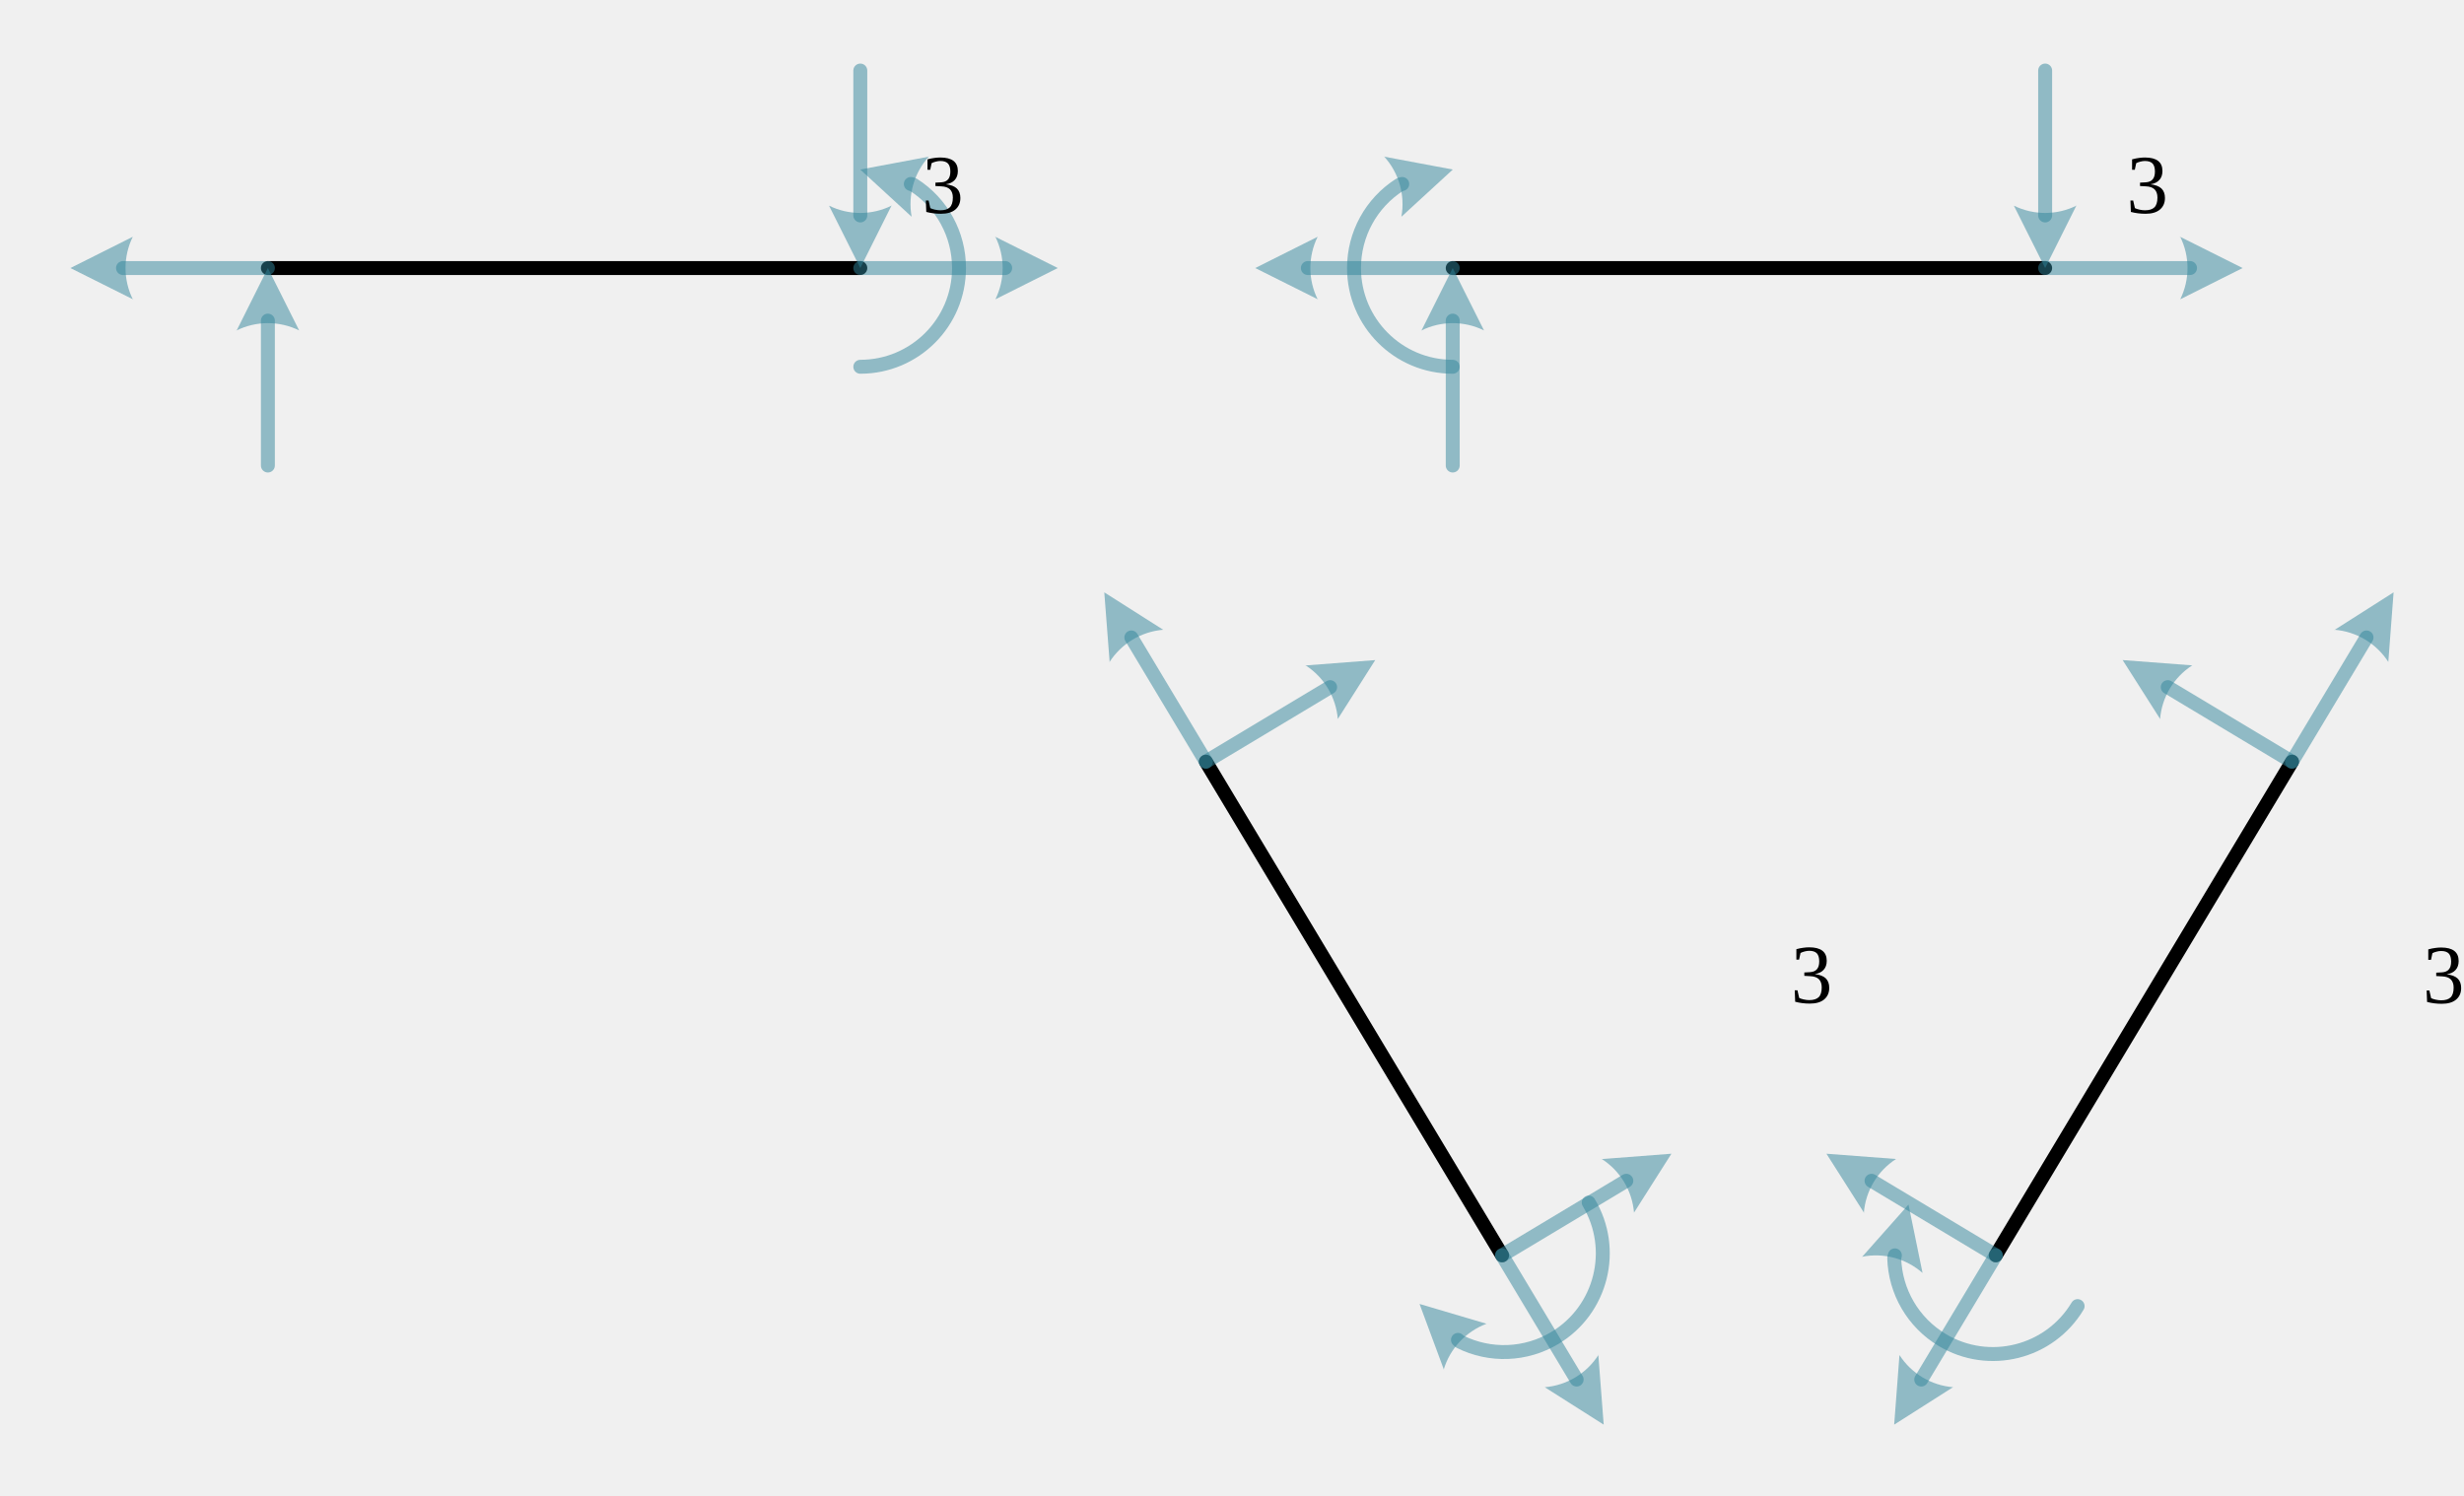
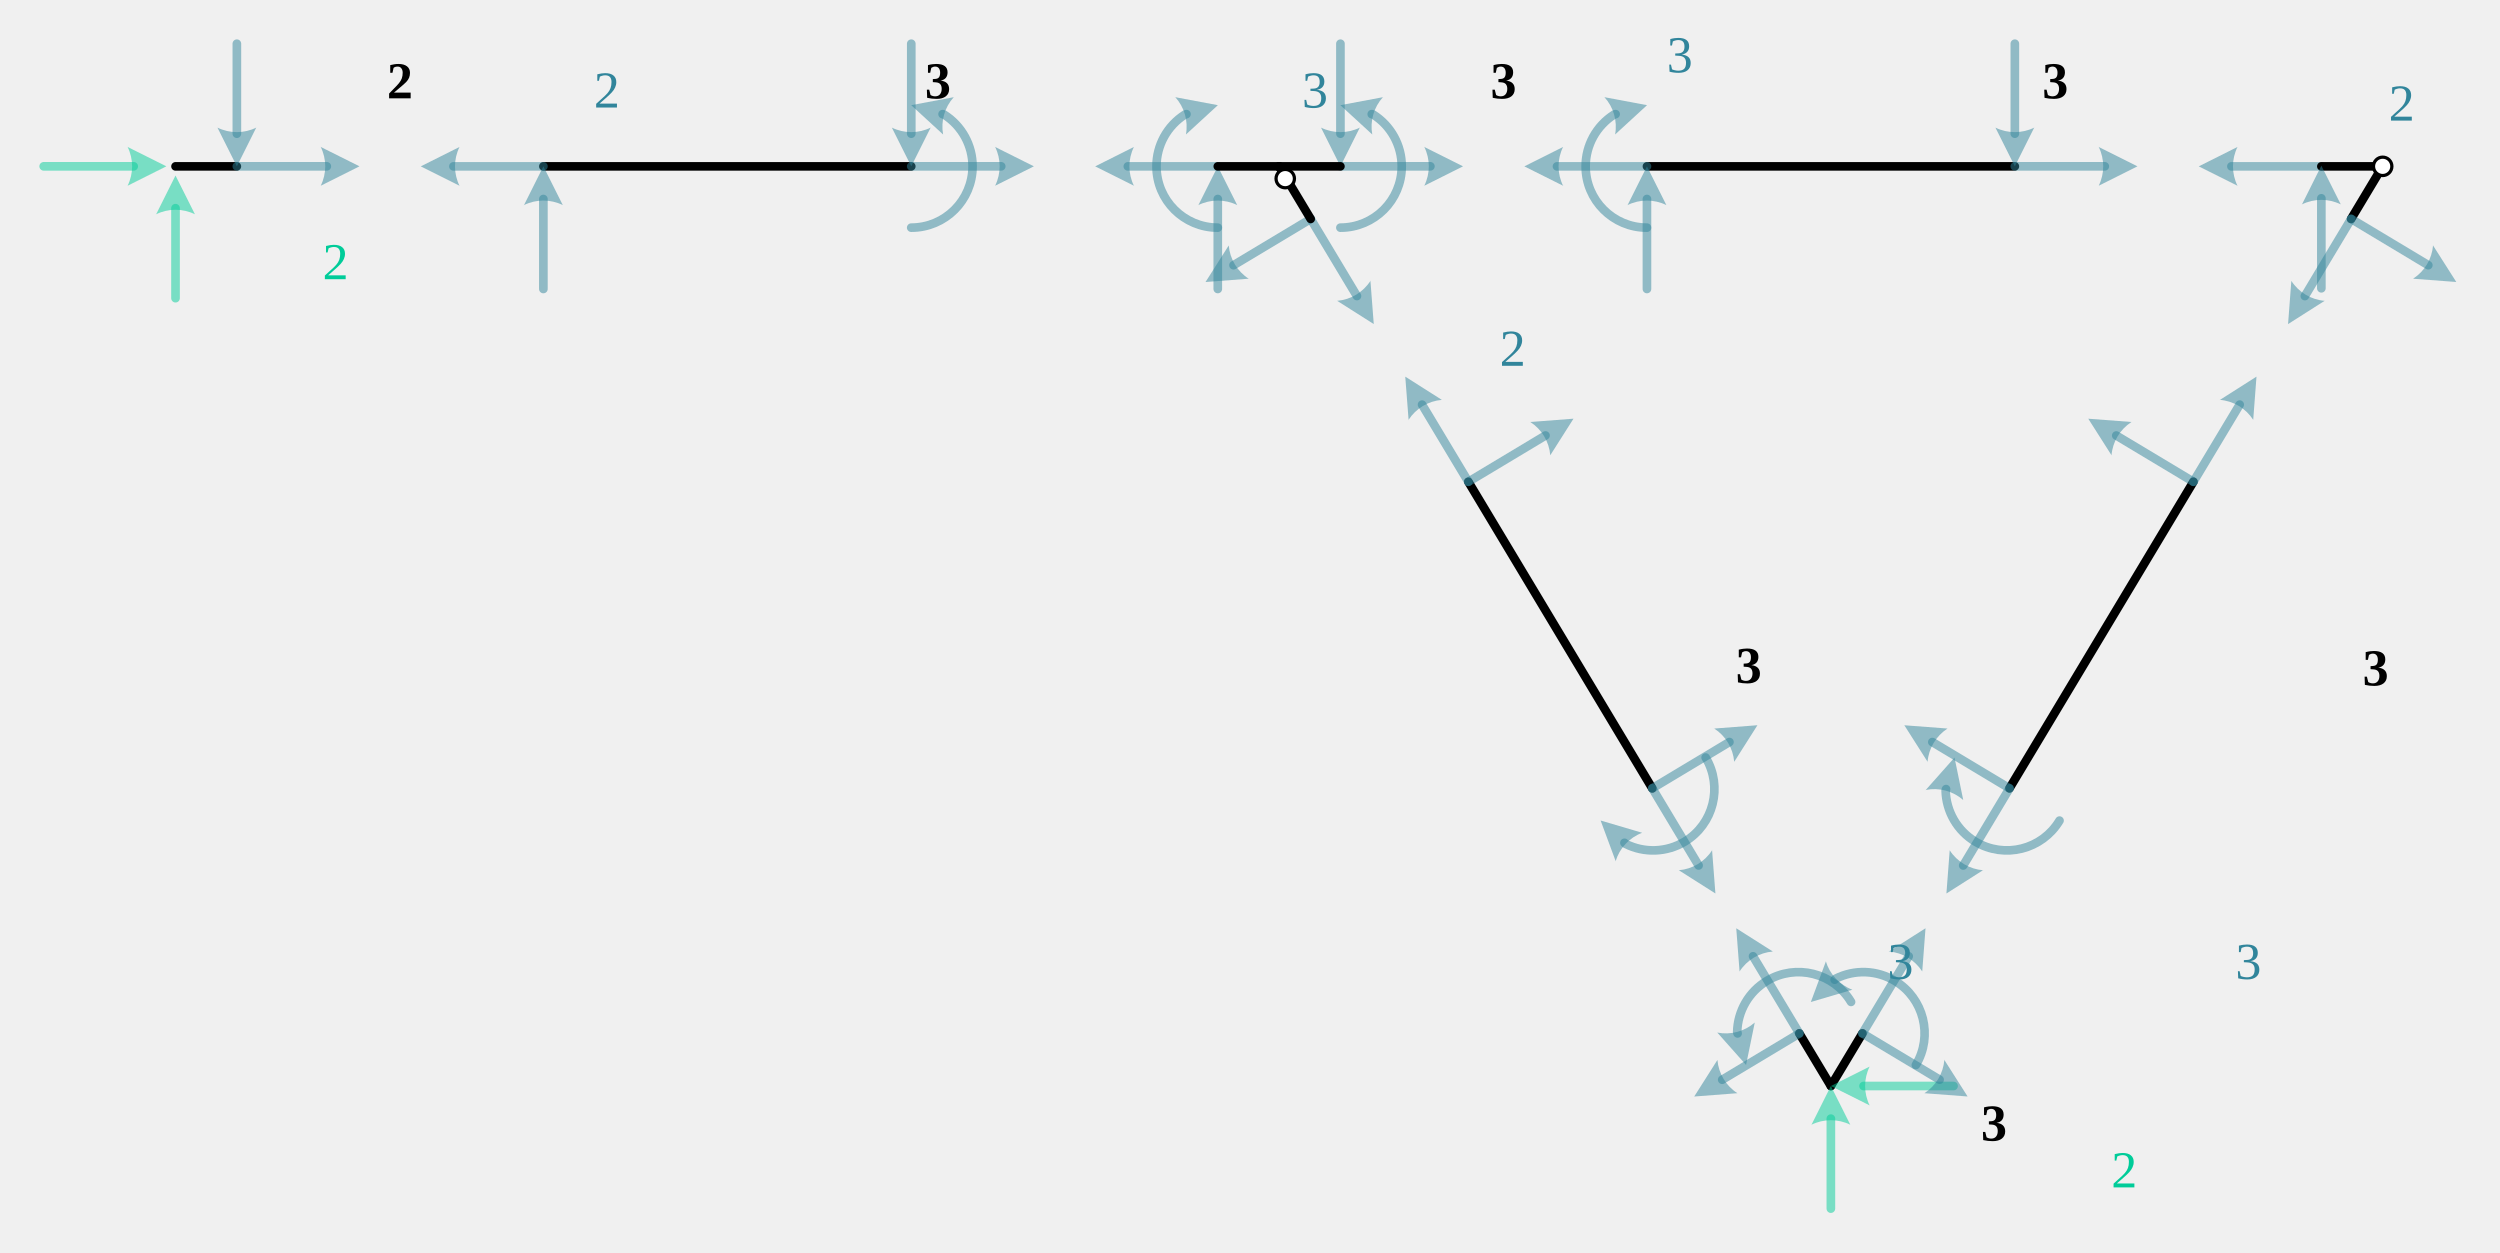
- <svg xmlns="http://www.w3.org/2000/svg" xmlns:ns1="http://schemas.microsoft.com/visio/2003/SVGExtensions/" xmlns:xlink="http://www.w3.org/1999/xlink" width="4.912in" height="2.981in" viewBox="0 0 353.696 214.6" xml:space="preserve" color-interpolation-filters="sRGB" class="st7">
+ <svg xmlns="http://www.w3.org/2000/svg" xmlns:ns1="http://schemas.microsoft.com/visio/2003/SVGExtensions/" xmlns:xlink="http://www.w3.org/1999/xlink" width="8.027in" height="4.021in" viewBox="0 0 577.937 289.505" xml:space="preserve" color-interpolation-filters="sRGB" class="st12">
  <ns1:documentProperties ns1:langID="1043" ns1:metric="true" ns1:viewMarkup="false" />
  <style type="text/css">
	
		.st1 {stroke:#000000;stroke-linecap:round;stroke-linejoin:round;stroke-width:2}
- 		.st2 {marker-start:url(#mrkr5-18);stroke:#31859b;stroke-linecap:round;stroke-linejoin:round;stroke-opacity:0.5;stroke-width:2}
- 		.st3 {fill:#31859b;fill-opacity:0.5;stroke:#31859b;stroke-opacity:0.5;stroke-width:0.442}
- 		.st4 {marker-end:url(#mrkr5-39);stroke:#31859b;stroke-linecap:round;stroke-linejoin:round;stroke-opacity:0.5;stroke-width:2}
- 		.st5 {fill:none;stroke:none;stroke-linecap:round;stroke-linejoin:round;stroke-width:0.75}
- 		.st6 {fill:#000000;font-family:Times New Roman;font-size:1em}
- 		.st7 {fill:none;fill-rule:evenodd;font-size:12px;overflow:visible;stroke-linecap:square;stroke-miterlimit:3}
+ 		.st2 {marker-start:url(#mrkr5-21);stroke:#00cc99;stroke-linecap:round;stroke-linejoin:round;stroke-opacity:0.5;stroke-width:2}
+ 		.st3 {fill:#00cc99;fill-opacity:0.5;stroke:#00cc99;stroke-opacity:0.5;stroke-width:0.442}
+ 		.st4 {marker-start:url(#mrkr5-42);stroke:#31859b;stroke-linecap:round;stroke-linejoin:round;stroke-opacity:0.5;stroke-width:2}
+ 		.st5 {fill:#31859b;fill-opacity:0.5;stroke:#31859b;stroke-opacity:0.5;stroke-width:0.442}
+ 		.st6 {marker-end:url(#mrkr5-83);stroke:#31859b;stroke-linecap:round;stroke-linejoin:round;stroke-opacity:0.5;stroke-width:2}
+ 		.st7 {fill:#ffffff;stroke:#000000;stroke-linecap:round;stroke-linejoin:round;stroke-width:0.75}
+ 		.st8 {fill:none;stroke:none;stroke-linecap:round;stroke-linejoin:round;stroke-width:0.75}
+ 		.st9 {fill:#00cc99;font-family:Times New Roman;font-size:1em}
+ 		.st10 {fill:#31859b;font-family:Times New Roman;font-size:1em}
+ 		.st11 {fill:#000000;font-family:Times New Roman;font-size:1em;font-weight:bold}
+ 		.st12 {fill:none;fill-rule:evenodd;font-size:12px;overflow:visible;stroke-linecap:square;stroke-miterlimit:3}
	
	</style>
  <defs id="Markers">
    <g id="lend5">
      <path d="M 2 1 L 0 0 L 1.981 -0.993 C 1.672 -0.365 1.673 0.373 1.985 1 " style="stroke:none" />
    </g>
-     <marker id="mrkr5-18" class="st3" ns1:arrowType="5" ns1:arrowSize="2" ns1:setback="3.775" refX="3.775" orient="auto" markerUnits="strokeWidth" overflow="visible">
+     <marker id="mrkr5-21" class="st3" ns1:arrowType="5" ns1:arrowSize="2" ns1:setback="3.775" refX="3.775" orient="auto" markerUnits="strokeWidth" overflow="visible">
      <use xlink:href="#lend5" transform="scale(2.26) " />
    </marker>
-     <marker id="mrkr5-39" class="st3" ns1:arrowType="5" ns1:arrowSize="2" ns1:setback="3.775" refX="-3.775" orient="auto" markerUnits="strokeWidth" overflow="visible">
+     <marker id="mrkr5-42" class="st5" ns1:arrowType="5" ns1:arrowSize="2" ns1:setback="3.775" refX="3.775" orient="auto" markerUnits="strokeWidth" overflow="visible">
+       <use xlink:href="#lend5" transform="scale(2.26) " />
+     </marker>
+     <marker id="mrkr5-83" class="st5" ns1:arrowType="5" ns1:arrowSize="2" ns1:setback="3.775" refX="-3.775" orient="auto" markerUnits="strokeWidth" overflow="visible">
      <use xlink:href="#lend5" transform="scale(-2.26,-2.26) " />
    </marker>
  </defs>
  <g ns1:mID="0" ns1:index="1" ns1:groupContext="foregroundPage">
    <ns1:pageProperties ns1:drawingScale="0.0393701" ns1:pageScale="0.0393701" ns1:drawingUnits="24" ns1:shadowOffsetX="8.50394" ns1:shadowOffsetY="-8.50394" />
-     <g id="shape203-1" ns1:mID="203" ns1:groupContext="shape" transform="translate(38.4535,-176.146)">
-       <path d="M0 214.6 L85.04 214.6" class="st1" />
-     </g>
-     <g id="shape204-4" ns1:mID="204" ns1:groupContext="shape" transform="translate(513.022,219.73) rotate(120.964)">
-       <path d="M0 214.6 L82.64 214.6" class="st1" />
-     </g>
-     <g id="shape205-7" ns1:mID="205" ns1:groupContext="shape" transform="translate(357.117,-1.09099) rotate(59.0362)">
-       <path d="M0 214.6 L82.64 214.6" class="st1" />
-     </g>
-     <g id="shape206-10" ns1:mID="206" ns1:groupContext="shape" transform="translate(208.532,-176.146)">
-       <path d="M0 214.6 L85.04 214.6" class="st1" />
-     </g>
-     <g id="shape207-13" ns1:mID="207" ns1:groupContext="shape" transform="translate(10.107,-176.146)">
-       <path d="M7.55 214.6 L7.91 214.6 L28.35 214.6" class="st2" />
-     </g>
-     <g id="shape208-19" ns1:mID="208" ns1:groupContext="shape" transform="translate(253.053,38.4535) rotate(90)">
-       <path d="M7.55 214.6 L7.91 214.6 L28.35 214.6" class="st2" />
-     </g>
-     <g id="shape209-24" ns1:mID="209" ns1:groupContext="shape" transform="translate(-91.1068,38.4535) rotate(-90)">
-       <path d="M7.55 214.6 L7.91 214.6 L28.35 214.6" class="st2" />
-     </g>
-     <g id="shape210-29" ns1:mID="210" ns1:groupContext="shape" transform="translate(151.839,253.053) rotate(180)">
-       <path d="M7.55 214.6 L7.91 214.6 L28.35 214.6" class="st2" />
-     </g>
-     <g id="shape211-34" ns1:mID="211" ns1:groupContext="shape" transform="translate(338.093,52.6267) rotate(90) scale(-1,1)">
-       <path d="M-0 214.6 A14.173 14.173 0 0 1 14.17 200.43 A14.173 14.173 0 0 1 26.14 207 L26.24 207.35" class="st4" />
-     </g>
-     <g id="shape212-40" ns1:mID="212" ns1:groupContext="shape" transform="translate(423.132,38.4535) rotate(90)">
-       <path d="M7.55 214.6 L7.91 214.6 L28.35 214.6" class="st2" />
-     </g>
-     <g id="shape213-45" ns1:mID="213" ns1:groupContext="shape" transform="translate(180.186,-176.146)">
-       <path d="M7.55 214.6 L7.91 214.6 L28.35 214.6" class="st2" />
-     </g>
-     <g id="shape214-50" ns1:mID="214" ns1:groupContext="shape" transform="translate(-6.06747,52.6267) rotate(-90)">
-       <path d="M-0 214.6 A14.173 14.173 0 0 1 14.17 200.43 A14.173 14.173 0 0 1 26.14 207 L26.24 207.35" class="st4" />
-     </g>
-     <g id="shape215-55" ns1:mID="215" ns1:groupContext="shape" transform="translate(342.533,-25.398) rotate(59.0362)">
-       <path d="M7.55 214.6 L7.91 214.6 L28.35 214.6" class="st2" />
-     </g>
-     <g id="shape216-60" ns1:mID="216" ns1:groupContext="shape" transform="translate(307.817,278.753) rotate(149.036)">
-       <path d="M7.55 214.6 L7.91 214.6 L28.35 214.6" class="st2" />
-     </g>
-     <g id="shape217-65" ns1:mID="217" ns1:groupContext="shape" transform="translate(321.918,253.053) rotate(180)">
-       <path d="M7.55 214.6 L7.91 214.6 L28.35 214.6" class="st2" />
-     </g>
-     <g id="shape218-70" ns1:mID="218" ns1:groupContext="shape" transform="translate(78.9719,38.4535) rotate(-90)">
-       <path d="M7.55 214.6 L7.91 214.6 L28.35 214.6" class="st2" />
-     </g>
-     <g id="shape219-75" ns1:mID="219" ns1:groupContext="shape" transform="translate(527.606,195.424) rotate(120.964)">
-       <path d="M7.55 214.6 L7.91 214.6 L28.35 214.6" class="st2" />
-     </g>
-     <g id="shape220-80" ns1:mID="220" ns1:groupContext="shape" transform="translate(415.109,-89.2821) rotate(30.9638)">
-       <path d="M7.55 214.6 L7.91 214.6 L28.35 214.6" class="st2" />
-     </g>
-     <g id="shape221-85" ns1:mID="221" ns1:groupContext="shape" transform="translate(46.1854,314.903) rotate(-120.964)">
-       <path d="M7.55 214.6 L7.91 214.6 L28.35 214.6" class="st2" />
-     </g>
-     <g id="shape222-90" ns1:mID="222" ns1:groupContext="shape" transform="translate(350.336,349.619) rotate(149.036)">
-       <path d="M7.55 214.6 L7.91 214.6 L28.35 214.6" class="st2" />
-     </g>
-     <g id="shape223-95" ns1:mID="223" ns1:groupContext="shape" transform="translate(338.466,356.628) rotate(149.036)">
-       <path d="M-0 214.6 A14.173 14.173 0 0 1 14.17 200.43 A14.173 14.173 0 0 1 26.14 207 L26.24 207.35" class="st4" />
-     </g>
-     <g id="shape224-100" ns1:mID="224" ns1:groupContext="shape" transform="translate(87.8832,94.0819) rotate(-59.0362)">
-       <path d="M7.55 214.6 L7.91 214.6 L28.35 214.6" class="st2" />
-     </g>
-     <g id="shape225-105" ns1:mID="225" ns1:groupContext="shape" transform="translate(372.589,-18.416) rotate(30.9638)">
-       <path d="M7.55 214.6 L7.91 214.6 L28.35 214.6" class="st2" />
-     </g>
-     <g id="shape226-110" ns1:mID="226" ns1:groupContext="shape" transform="translate(187.82,371.496) rotate(-149.036)">
-       <path d="M-0 214.6 A14.173 14.173 0 0 1 14.17 200.43 A14.173 14.173 0 0 1 26.14 207 L26.24 207.35" class="st4" />
-     </g>
-     <g id="shape227-115" ns1:mID="227" ns1:groupContext="shape" transform="translate(70.3433,-176.501)">
-       <ns1:textBlock ns1:margins="rect(4,4,4,4)" ns1:tabSpace="42.5197" />
-       <ns1:textRect cx="10.984" cy="203.438" width="21.97" height="22.323" />
-       <rect x="0" y="192.277" width="21.968" height="22.323" class="st5" />
-       <text x="7.98" y="207.04" class="st6" ns1:langID="1043">
-         <ns1:paragraph ns1:horizAlign="1" />
-         <ns1:tabList />3</text>
-     </g>
-     <g id="shape228-118" ns1:mID="228" ns1:groupContext="shape" transform="translate(243.257,-176.501)">
-       <ns1:textBlock ns1:margins="rect(4,4,4,4)" ns1:tabSpace="42.5197" />
-       <ns1:textRect cx="10.984" cy="203.438" width="21.97" height="22.323" />
-       <rect x="0" y="192.277" width="21.968" height="22.323" class="st5" />
-       <text x="7.98" y="207.04" class="st6" ns1:langID="1043">
-         <ns1:paragraph ns1:horizAlign="1" />
-         <ns1:tabList />3</text>
-     </g>
-     <g id="shape229-121" ns1:mID="229" ns1:groupContext="shape" transform="translate(285.776,-63.0864)">
-       <ns1:textBlock ns1:margins="rect(4,4,4,4)" ns1:tabSpace="42.5197" />
-       <ns1:textRect cx="10.984" cy="203.438" width="21.97" height="22.323" />
-       <rect x="0" y="192.277" width="21.968" height="22.323" class="st5" />
-       <text x="7.98" y="207.04" class="st6" ns1:langID="1043">
-         <ns1:paragraph ns1:horizAlign="1" />
-         <ns1:tabList />3</text>
-     </g>
-     <g id="shape230-124" ns1:mID="230" ns1:groupContext="shape" transform="translate(195.068,-63.1147)">
-       <ns1:textBlock ns1:margins="rect(4,4,4,4)" ns1:tabSpace="42.5197" />
-       <ns1:textRect cx="10.984" cy="203.438" width="21.97" height="22.323" />
-       <rect x="0" y="192.277" width="21.968" height="22.323" class="st5" />
-       <text x="7.98" y="207.04" class="st6" ns1:langID="1043">
+     <g id="shape1320-1" ns1:mID="1320" ns1:groupContext="shape" transform="translate(40.5794,-251.052)">
+       <path d="M0 289.51 L14.17 289.51" class="st1" />
+     </g>
+     <g id="shape1321-4" ns1:mID="1321" ns1:groupContext="shape" transform="translate(799.064,187.403) rotate(120.964)">
+       <path d="M0 289.51 L14.17 289.51" class="st1" />
+     </g>
+     <g id="shape1322-7" ns1:mID="1322" ns1:groupContext="shape" transform="translate(543.946,-110.496) rotate(59.0362)">
+       <path d="M0 289.51 L2.83 289.51" class="st1" />
+     </g>
+     <g id="shape1323-10" ns1:mID="1323" ns1:groupContext="shape" transform="translate(664.213,89.9492) rotate(59.0362)">
+       <path d="M0 289.51 L14.17 289.51" class="st1" />
+     </g>
+     <g id="shape1324-13" ns1:mID="1324" ns1:groupContext="shape" transform="translate(678.797,387.848) rotate(120.964)">
+       <path d="M0 289.51 L14.17 289.51" class="st1" />
+     </g>
+     <g id="shape1325-16" ns1:mID="1325" ns1:groupContext="shape" transform="translate(330.085,40.5795) rotate(90)">
+       <path d="M7.55 289.51 L7.91 289.51 L28.35 289.51" class="st2" />
+     </g>
+     <g id="shape1326-22" ns1:mID="1326" ns1:groupContext="shape" transform="translate(712.762,251.052) rotate(90)">
+       <path d="M7.55 289.51 L7.91 289.51 L28.35 289.51" class="st2" />
+     </g>
+     <g id="shape1327-27" ns1:mID="1327" ns1:groupContext="shape" transform="translate(423.257,-38.4535)">
+       <path d="M7.55 289.51 L7.91 289.51 L28.35 289.51" class="st2" />
+     </g>
+     <g id="shape1328-32" ns1:mID="1328" ns1:groupContext="shape" transform="translate(38.4535,327.959) rotate(180)">
+       <path d="M7.55 289.51 L7.91 289.51 L28.35 289.51" class="st2" />
+     </g>
+     <g id="shape1329-37" ns1:mID="1329" ns1:groupContext="shape" transform="translate(83.0991,327.959) rotate(180)">
+       <path d="M7.55 289.51 L7.91 289.51 L28.35 289.51" class="st4" />
+     </g>
+     <g id="shape1330-43" ns1:mID="1330" ns1:groupContext="shape" transform="translate(-234.753,38.4535) rotate(-90)">
+       <path d="M7.55 289.51 L7.91 289.51 L28.35 289.51" class="st4" />
+     </g>
+     <g id="shape1331-48" ns1:mID="1331" ns1:groupContext="shape" transform="translate(20.3654,38.4535) rotate(-90)">
+       <path d="M7.55 289.51 L7.91 289.51 L28.35 289.51" class="st4" />
+     </g>
+     <g id="shape1332-53" ns1:mID="1332" ns1:groupContext="shape" transform="translate(571.03,38.4535) rotate(90)">
+       <path d="M7.55 289.51 L7.91 289.51 L28.35 289.51" class="st4" />
+     </g>
+     <g id="shape1333-58" ns1:mID="1333" ns1:groupContext="shape" transform="translate(69.325,223.863) rotate(-120.964)">
+       <path d="M7.55 289.51 L7.91 289.51 L28.35 289.51" class="st4" />
+     </g>
+     <g id="shape1334-63" ns1:mID="1334" ns1:groupContext="shape" transform="translate(338.217,327.959) rotate(180)">
+       <path d="M7.55 289.51 L7.91 289.51 L28.35 289.51" class="st4" />
+     </g>
+     <g id="shape1335-68" ns1:mID="1335" ns1:groupContext="shape" transform="translate(253.178,-251.052)">
+       <path d="M7.55 289.51 L7.91 289.51 L28.35 289.51" class="st4" />
+     </g>
+     <g id="shape1336-73" ns1:mID="1336" ns1:groupContext="shape" transform="translate(129.733,-183.058) rotate(-30.9638)">
+       <path d="M7.55 289.51 L7.91 289.51 L28.35 289.51" class="st4" />
+     </g>
+     <g id="shape1337-78" ns1:mID="1337" ns1:groupContext="shape" transform="translate(-7.98113,52.6267) rotate(-90)">
+       <path d="M-0 289.51 A14.173 14.173 0 0 1 14.17 275.33 A14.173 14.173 0 0 1 26.14 281.91 L26.24 282.26" class="st6" />
+     </g>
+     <g id="shape1338-84" ns1:mID="1338" ns1:groupContext="shape" transform="translate(599.376,52.6267) rotate(90) scale(-1,1)">
+       <path d="M-0 289.51 A14.173 14.173 0 0 1 14.17 275.33 A14.173 14.173 0 0 1 26.14 281.91 L26.24 282.26" class="st6" />
+     </g>
+     <g id="shape1339-89" ns1:mID="1339" ns1:groupContext="shape" transform="translate(508.296,-251.052)">
+       <path d="M7.55 289.51 L7.91 289.51 L28.35 289.51" class="st4" />
+     </g>
+     <g id="shape1340-94" ns1:mID="1340" ns1:groupContext="shape" transform="translate(54.7409,199.556) rotate(-120.964)">
+       <path d="M0 289.51 L14.17 289.51" class="st1" />
+     </g>
+     <g id="shape1341-97" ns1:mID="1341" ns1:groupContext="shape" transform="translate(294.989,-246.091)">
+       <ellipse cx="2.126" cy="287.379" rx="2.126" ry="2.126" class="st7" />
+     </g>
+     <g id="shape1342-99" ns1:mID="1342" ns1:groupContext="shape" transform="translate(281.524,-251.052)">
+       <path d="M0 289.51 L14.17 289.51" class="st1" />
+     </g>
+     <g id="shape1343-102" ns1:mID="1343" ns1:groupContext="shape" transform="translate(295.698,-251.052)">
+       <path d="M0 289.51 L14.17 289.51" class="st1" />
+     </g>
+     <g id="shape1344-105" ns1:mID="1344" ns1:groupContext="shape" transform="translate(536.642,-251.052)">
+       <path d="M0 289.51 L14.17 289.51" class="st1" />
+     </g>
+     <g id="shape1345-108" ns1:mID="1345" ns1:groupContext="shape" transform="translate(548.69,-248.926)">
+       <ellipse cx="2.126" cy="287.379" rx="2.126" ry="2.126" class="st7" />
+     </g>
+     <g id="shape1346-110" ns1:mID="1346" ns1:groupContext="shape" transform="translate(826.148,38.2942) rotate(90)">
+       <path d="M7.55 289.51 L7.91 289.51 L28.35 289.51" class="st4" />
+     </g>
+     <g id="shape1347-115" ns1:mID="1347" ns1:groupContext="shape" transform="translate(649.629,65.6421) rotate(59.0362)">
+       <path d="M7.55 289.51 L7.91 289.51 L28.35 289.51" class="st4" />
+     </g>
+     <g id="shape1348-120" ns1:mID="1348" ns1:groupContext="shape" transform="translate(242.708,5.2339) rotate(-30.9638)">
+       <path d="M7.55 289.51 L7.91 289.51 L28.35 289.51" class="st4" />
+     </g>
+     <g id="shape1349-125" ns1:mID="1349" ns1:groupContext="shape" transform="translate(693.382,363.541) rotate(120.964)">
+       <path d="M7.55 289.51 L7.91 289.51 L28.35 289.51" class="st4" />
+     </g>
+     <g id="shape1350-130" ns1:mID="1350" ns1:groupContext="shape" transform="translate(305.906,501.731) rotate(-149.036)">
+       <path d="M7.55 289.51 L7.91 289.51 L28.35 289.51" class="st4" />
+     </g>
+     <g id="shape1351-135" ns1:mID="1351" ns1:groupContext="shape" transform="translate(280.691,-74.0357) rotate(-59.0362)">
+       <path d="M7.55 289.51 L7.91 289.51 L28.35 289.51" class="st4" />
+     </g>
+     <g id="shape1352-140" ns1:mID="1352" ns1:groupContext="shape" transform="translate(418.881,313.44) rotate(-149.036)">
+       <path d="M7.55 289.51 L7.91 289.51 L28.35 289.51" class="st4" />
+     </g>
+     <g id="shape1353-145" ns1:mID="1353" ns1:groupContext="shape" transform="translate(591.853,-2.05469) rotate(30.9638) scale(-1,1)">
+       <path d="M-0 289.51 A14.173 14.173 0 0 1 14.17 275.33 A14.173 14.173 0 0 1 26.14 281.91 L26.24 282.26" class="st6" />
+     </g>
+     <g id="shape1354-150" ns1:mID="1354" ns1:groupContext="shape" transform="translate(278.966,-16.6388) rotate(-30.9638) scale(-1,1)">
+       <path d="M-0 289.51 A14.173 14.173 0 0 1 14.17 275.33 A14.173 14.173 0 0 1 26.14 281.91 L26.24 282.26" class="st6" />
+     </g>
+     <g id="shape1355-155" ns1:mID="1355" ns1:groupContext="shape" transform="translate(125.619,-251.052)">
+       <path d="M0 289.51 L85.04 289.51" class="st1" />
+     </g>
+     <g id="shape1356-158" ns1:mID="1356" ns1:groupContext="shape" transform="translate(755.312,260.323) rotate(120.964)">
+       <path d="M0 289.51 L82.64 289.51" class="st1" />
+     </g>
+     <g id="shape1357-161" ns1:mID="1357" ns1:groupContext="shape" transform="translate(587.699,-37.5752) rotate(59.0362)">
+       <path d="M0 289.51 L82.64 289.51" class="st1" />
+     </g>
+     <g id="shape1358-164" ns1:mID="1358" ns1:groupContext="shape" transform="translate(380.737,-251.052)">
+       <path d="M0 289.51 L85.04 289.51" class="st1" />
+     </g>
+     <g id="shape1359-167" ns1:mID="1359" ns1:groupContext="shape" transform="translate(97.2723,-251.052)">
+       <path d="M7.55 289.51 L7.91 289.51 L28.35 289.51" class="st4" />
+     </g>
+     <g id="shape1360-172" ns1:mID="1360" ns1:groupContext="shape" transform="translate(415.124,38.4535) rotate(90)">
+       <path d="M7.55 289.51 L7.91 289.51 L28.35 289.51" class="st4" />
+     </g>
+     <g id="shape1361-177" ns1:mID="1361" ns1:groupContext="shape" transform="translate(-78.8472,38.4535) rotate(-90)">
+       <path d="M7.55 289.51 L7.91 289.51 L28.35 289.51" class="st4" />
+     </g>
+     <g id="shape1362-182" ns1:mID="1362" ns1:groupContext="shape" transform="translate(239.005,327.959) rotate(180)">
+       <path d="M7.55 289.51 L7.91 289.51 L28.35 289.51" class="st4" />
+     </g>
+     <g id="shape1363-187" ns1:mID="1363" ns1:groupContext="shape" transform="translate(500.164,52.6267) rotate(90) scale(-1,1)">
+       <path d="M-0 289.51 A14.173 14.173 0 0 1 14.17 275.33 A14.173 14.173 0 0 1 26.14 281.91 L26.24 282.26" class="st6" />
+     </g>
+     <g id="shape1364-192" ns1:mID="1364" ns1:groupContext="shape" transform="translate(670.242,38.4535) rotate(90)">
+       <path d="M7.55 289.51 L7.91 289.51 L28.35 289.51" class="st4" />
+     </g>
+     <g id="shape1365-197" ns1:mID="1365" ns1:groupContext="shape" transform="translate(352.39,-251.052)">
+       <path d="M7.55 289.51 L7.91 289.51 L28.35 289.51" class="st4" />
+     </g>
+     <g id="shape1366-202" ns1:mID="1366" ns1:groupContext="shape" transform="translate(91.2315,52.6267) rotate(-90)">
+       <path d="M-0 289.51 A14.173 14.173 0 0 1 14.17 275.33 A14.173 14.173 0 0 1 26.14 281.91 L26.24 282.26" class="st6" />
+     </g>
+     <g id="shape1367-207" ns1:mID="1367" ns1:groupContext="shape" transform="translate(573.115,-61.8822) rotate(59.0362)">
+       <path d="M7.55 289.51 L7.91 289.51 L28.35 289.51" class="st4" />
+     </g>
+     <g id="shape1368-212" ns1:mID="1368" ns1:groupContext="shape" transform="translate(512.706,345.039) rotate(149.036)">
+       <path d="M7.55 289.51 L7.91 289.51 L28.35 289.51" class="st4" />
+     </g>
+     <g id="shape1369-217" ns1:mID="1369" ns1:groupContext="shape" transform="translate(494.123,327.959) rotate(180)">
+       <path d="M7.55 289.51 L7.91 289.51 L28.35 289.51" class="st4" />
+     </g>
+     <g id="shape1370-222" ns1:mID="1370" ns1:groupContext="shape" transform="translate(176.271,38.4535) rotate(-90)">
+       <path d="M7.55 289.51 L7.91 289.51 L28.35 289.51" class="st4" />
+     </g>
+     <g id="shape1371-227" ns1:mID="1371" ns1:groupContext="shape" transform="translate(769.896,236.017) rotate(120.964)">
+       <path d="M7.55 289.51 L7.91 289.51 L28.35 289.51" class="st4" />
+     </g>
+     <g id="shape1372-232" ns1:mID="1372" ns1:groupContext="shape" transform="translate(631.706,-151.459) rotate(30.9638)">
+       <path d="M7.55 289.51 L7.91 289.51 L28.35 289.51" class="st4" />
+     </g>
+     <g id="shape1373-237" ns1:mID="1373" ns1:groupContext="shape" transform="translate(148.305,355.497) rotate(-120.964)">
+       <path d="M7.55 289.51 L7.91 289.51 L28.35 289.51" class="st4" />
+     </g>
+     <g id="shape1374-242" ns1:mID="1374" ns1:groupContext="shape" transform="translate(555.226,415.905) rotate(149.036)">
+       <path d="M7.55 289.51 L7.91 289.51 L28.35 289.51" class="st4" />
+     </g>
+     <g id="shape1375-247" ns1:mID="1375" ns1:groupContext="shape" transform="translate(543.257,423.371) rotate(149.036)">
+       <path d="M-0 289.51 A14.173 14.173 0 0 1 14.17 275.33 A14.173 14.173 0 0 1 26.14 281.91 L26.24 282.26" class="st6" />
+     </g>
+     <g id="shape1376-252" ns1:mID="1376" ns1:groupContext="shape" transform="translate(201.711,57.5977) rotate(-59.0362)">
+       <path d="M7.55 289.51 L7.91 289.51 L28.35 289.51" class="st4" />
+     </g>
+     <g id="shape1377-257" ns1:mID="1377" ns1:groupContext="shape" transform="translate(589.186,-80.5926) rotate(30.9638)">
+       <path d="M7.55 289.51 L7.91 289.51 L28.35 289.51" class="st4" />
+     </g>
+     <g id="shape1378-262" ns1:mID="1378" ns1:groupContext="shape" transform="translate(327.155,437.955) rotate(-149.036)">
+       <path d="M-0 289.51 A14.173 14.173 0 0 1 14.17 275.33 A14.173 14.173 0 0 1 26.14 281.91 L26.24 282.26" class="st6" />
+     </g>
+     <g id="shape1379-267" ns1:mID="1379" ns1:groupContext="shape" transform="translate(12.5873,-217.39)">
+       <ns1:textBlock ns1:margins="rect(4,4,4,4)" ns1:tabSpace="42.5197" />
+       <ns1:textRect cx="10.984" cy="278.344" width="21.97" height="22.323" />
+       <rect x="0" y="267.183" width="21.968" height="22.323" class="st8" />
+       <text x="7.98" y="281.94" class="st9" ns1:langID="1043">
+         <ns1:paragraph ns1:horizAlign="1" />
+         <ns1:tabList />2</text>
+     </g>
+     <g id="shape1380-270" ns1:mID="1380" ns1:groupContext="shape" transform="translate(426.091,-7.44954)">
+       <ns1:textBlock ns1:margins="rect(4,4,4,4)" ns1:tabSpace="42.5197" />
+       <ns1:textRect cx="10.984" cy="278.344" width="21.97" height="22.323" />
+       <rect x="0" y="267.183" width="21.968" height="22.323" class="st8" />
+       <text x="7.98" y="281.94" class="st9" ns1:langID="1043">
+         <ns1:paragraph ns1:horizAlign="1" />
+         <ns1:tabList />2</text>
+     </g>
+     <g id="shape1381-273" ns1:mID="1381" ns1:groupContext="shape" transform="translate(75.3038,-257.076)">
+       <ns1:textBlock ns1:margins="rect(4,4,4,4)" ns1:tabSpace="42.5197" />
+       <ns1:textRect cx="10.984" cy="278.344" width="21.97" height="22.323" />
+       <rect x="0" y="267.183" width="21.968" height="22.323" class="st8" />
+       <text x="7.98" y="281.94" class="st10" ns1:langID="1043">
+         <ns1:paragraph ns1:horizAlign="1" />
+         <ns1:tabList />2</text>
+     </g>
+     <g id="shape1382-276" ns1:mID="1382" ns1:groupContext="shape" transform="translate(239.005,-257.076)">
+       <ns1:textBlock ns1:margins="rect(4,4,4,4)" ns1:tabSpace="42.5197" />
+       <ns1:textRect cx="10.984" cy="278.344" width="21.97" height="22.323" />
+       <rect x="0" y="267.183" width="21.968" height="22.323" class="st8" />
+       <text x="7.98" y="281.94" class="st10" ns1:langID="1043">
+         <ns1:paragraph ns1:horizAlign="1" />
+         <ns1:tabList />3</text>
+     </g>
+     <g id="shape1383-279" ns1:mID="1383" ns1:groupContext="shape" transform="translate(284.713,-197.371)">
+       <ns1:textBlock ns1:margins="rect(4,4,4,4)" ns1:tabSpace="42.5197" />
+       <ns1:textRect cx="10.984" cy="278.344" width="21.97" height="22.323" />
+       <rect x="0" y="267.183" width="21.968" height="22.323" class="st8" />
+       <text x="7.98" y="281.94" class="st10" ns1:langID="1043">
+         <ns1:paragraph ns1:horizAlign="1" />
+         <ns1:tabList />2</text>
+     </g>
+     <g id="shape1384-282" ns1:mID="1384" ns1:groupContext="shape" transform="translate(323.335,-265.225)">
+       <ns1:textBlock ns1:margins="rect(4,4,4,4)" ns1:tabSpace="42.5197" />
+       <ns1:textRect cx="10.984" cy="278.344" width="21.97" height="22.323" />
+       <rect x="0" y="267.183" width="21.968" height="22.323" class="st8" />
+       <text x="7.98" y="281.94" class="st10" ns1:langID="1043">
+         <ns1:paragraph ns1:horizAlign="1" />
+         <ns1:tabList />3</text>
+     </g>
+     <g id="shape1385-285" ns1:mID="1385" ns1:groupContext="shape" transform="translate(490.225,-254.064)">
+       <ns1:textBlock ns1:margins="rect(4,4,4,4)" ns1:tabSpace="42.5197" />
+       <ns1:textRect cx="10.984" cy="278.344" width="21.97" height="22.323" />
+       <rect x="0" y="267.183" width="21.968" height="22.323" class="st8" />
+       <text x="7.98" y="281.94" class="st10" ns1:langID="1043">
+         <ns1:paragraph ns1:horizAlign="1" />
+         <ns1:tabList />2</text>
+     </g>
+     <g id="shape1386-288" ns1:mID="1386" ns1:groupContext="shape" transform="translate(525.658,-183.198)">
+       <ns1:textBlock ns1:margins="rect(4,4,4,4)" ns1:tabSpace="42.5197" />
+       <ns1:textRect cx="10.984" cy="278.344" width="21.97" height="22.323" />
+       <rect x="0" y="267.183" width="21.968" height="22.323" class="st8" />
+       <text x="7.98" y="281.94" class="st10" ns1:langID="1043">
+         <ns1:paragraph ns1:horizAlign="1" />
+         <ns1:tabList />2</text>
+     </g>
+     <g id="shape1387-291" ns1:mID="1387" ns1:groupContext="shape" transform="translate(454.792,-55.6385)">
+       <ns1:textBlock ns1:margins="rect(4,4,4,4)" ns1:tabSpace="42.5197" />
+       <ns1:textRect cx="10.984" cy="278.344" width="21.97" height="22.323" />
+       <rect x="0" y="267.183" width="21.968" height="22.323" class="st8" />
+       <text x="7.98" y="281.94" class="st10" ns1:langID="1043">
+         <ns1:paragraph ns1:horizAlign="1" />
+         <ns1:tabList />3</text>
+     </g>
+     <g id="shape1388-294" ns1:mID="1388" ns1:groupContext="shape" transform="translate(374.359,-55.6385)">
+       <ns1:textBlock ns1:margins="rect(4,4,4,4)" ns1:tabSpace="42.5197" />
+       <ns1:textRect cx="10.984" cy="278.344" width="21.97" height="22.323" />
+       <rect x="0" y="267.183" width="21.968" height="22.323" class="st8" />
+       <text x="7.98" y="281.94" class="st10" ns1:langID="1043">
+         <ns1:paragraph ns1:horizAlign="1" />
+         <ns1:tabList />3</text>
+     </g>
+     <g id="shape1389-297" ns1:mID="1389" ns1:groupContext="shape" transform="translate(27.4692,-259.201)">
+       <ns1:textBlock ns1:margins="rect(4,4,4,4)" ns1:tabSpace="42.5197" />
+       <ns1:textRect cx="10.984" cy="278.344" width="21.97" height="22.323" />
+       <rect x="0" y="267.183" width="21.968" height="22.323" class="st8" />
+       <text x="7.98" y="281.94" class="st11" ns1:langID="1043">
+         <ns1:paragraph ns1:horizAlign="1" />
+         <ns1:tabList />2</text>
+     </g>
+     <g id="shape1390-300" ns1:mID="1390" ns1:groupContext="shape" transform="translate(282.587,-259.201)">
+       <ns1:textBlock ns1:margins="rect(4,4,4,4)" ns1:tabSpace="42.5197" />
+       <ns1:textRect cx="10.984" cy="278.344" width="21.97" height="22.323" />
+       <rect x="0" y="267.183" width="21.968" height="22.323" class="st8" />
+       <text x="7.98" y="281.94" class="st11" ns1:langID="1043">
+         <ns1:paragraph ns1:horizAlign="1" />
+         <ns1:tabList />3</text>
+     </g>
+     <g id="shape1391-303" ns1:mID="1391" ns1:groupContext="shape" transform="translate(548.69,-253.709)">
+       <ns1:textBlock ns1:margins="rect(4,4,4,4)" ns1:tabSpace="42.5197" />
+       <ns1:textRect cx="10.984" cy="278.344" width="21.97" height="22.323" />
+       <rect x="0" y="267.183" width="21.968" height="22.323" class="st8" />
+       <text x="7.98" y="281.94" class="st11" ns1:langID="1043">
+         <ns1:paragraph ns1:horizAlign="1" />
+         <ns1:tabList />2</text>
+     </g>
+     <g id="shape1392-306" ns1:mID="1392" ns1:groupContext="shape" transform="translate(395.973,-18.2566)">
+       <ns1:textBlock ns1:margins="rect(4,4,4,4)" ns1:tabSpace="42.5197" />
+       <ns1:textRect cx="10.984" cy="278.344" width="21.97" height="22.323" />
+       <rect x="0" y="267.183" width="21.968" height="22.323" class="st8" />
+       <text x="7.98" y="281.94" class="st11" ns1:langID="1043">
+         <ns1:paragraph ns1:horizAlign="1" />
+         <ns1:tabList />3</text>
+     </g>
+     <g id="shape1485-309" ns1:mID="1485" ns1:groupContext="shape" transform="translate(151.839,-259.202)">
+       <ns1:textBlock ns1:margins="rect(4,4,4,4)" ns1:tabSpace="42.5197" />
+       <ns1:textRect cx="10.984" cy="278.344" width="21.97" height="22.323" />
+       <rect x="0" y="267.183" width="21.968" height="22.323" class="st8" />
+       <text x="7.98" y="281.94" class="st11" ns1:langID="1043">
+         <ns1:paragraph ns1:horizAlign="1" />
+         <ns1:tabList />3</text>
+     </g>
+     <g id="shape1486-312" ns1:mID="1486" ns1:groupContext="shape" transform="translate(410.146,-259.202)">
+       <ns1:textBlock ns1:margins="rect(4,4,4,4)" ns1:tabSpace="42.5197" />
+       <ns1:textRect cx="10.984" cy="278.344" width="21.97" height="22.323" />
+       <rect x="0" y="267.183" width="21.968" height="22.323" class="st8" />
+       <text x="7.98" y="281.94" class="st11" ns1:langID="1043">
+         <ns1:paragraph ns1:horizAlign="1" />
+         <ns1:tabList />3</text>
+     </g>
+     <g id="shape1487-315" ns1:mID="1487" ns1:groupContext="shape" transform="translate(484.202,-123.493)">
+       <ns1:textBlock ns1:margins="rect(4,4,4,4)" ns1:tabSpace="42.5197" />
+       <ns1:textRect cx="10.984" cy="278.344" width="21.97" height="22.323" />
+       <rect x="0" y="267.183" width="21.968" height="22.323" class="st8" />
+       <text x="7.98" y="281.94" class="st11" ns1:langID="1043">
+         <ns1:paragraph ns1:horizAlign="1" />
+         <ns1:tabList />3</text>
+     </g>
+     <g id="shape1488-318" ns1:mID="1488" ns1:groupContext="shape" transform="translate(339.28,-124.067)">
+       <ns1:textBlock ns1:margins="rect(4,4,4,4)" ns1:tabSpace="42.5197" />
+       <ns1:textRect cx="10.984" cy="278.344" width="21.97" height="22.323" />
+       <rect x="0" y="267.183" width="21.968" height="22.323" class="st8" />
+       <text x="7.98" y="281.94" class="st11" ns1:langID="1043">
        <ns1:paragraph ns1:horizAlign="1" />
        <ns1:tabList />3</text>
    </g>
  </g>
</svg>
